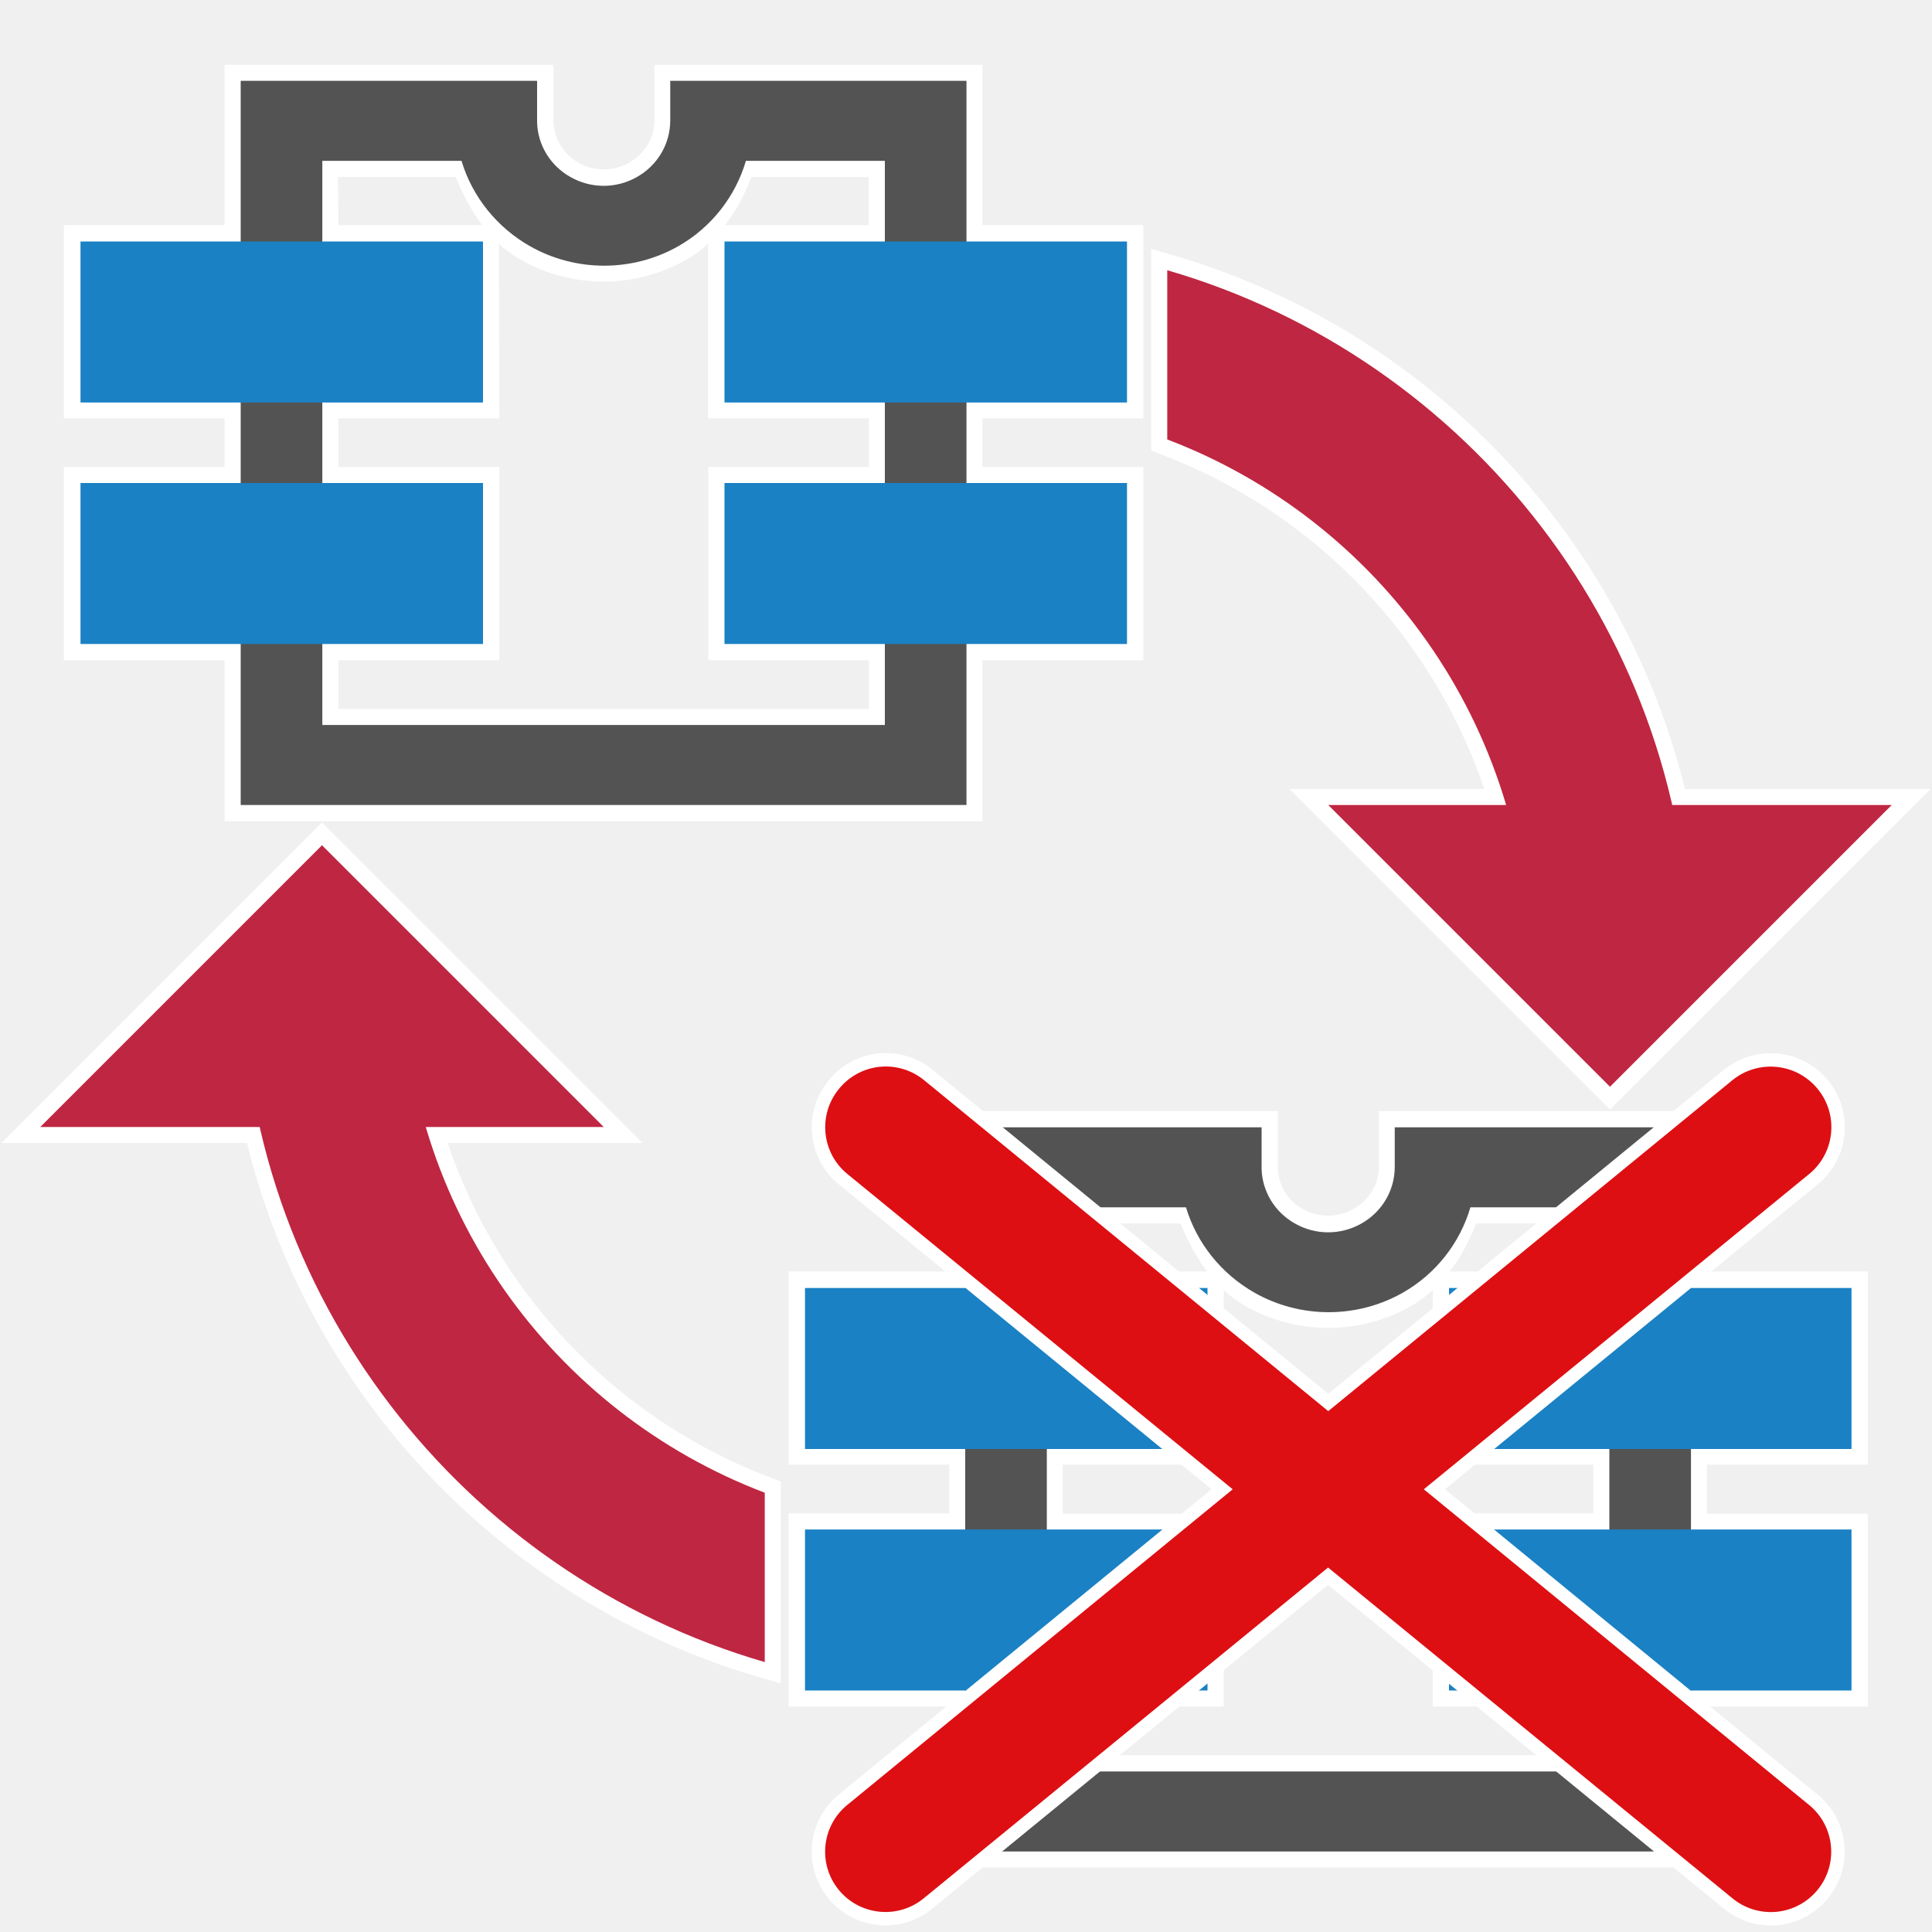
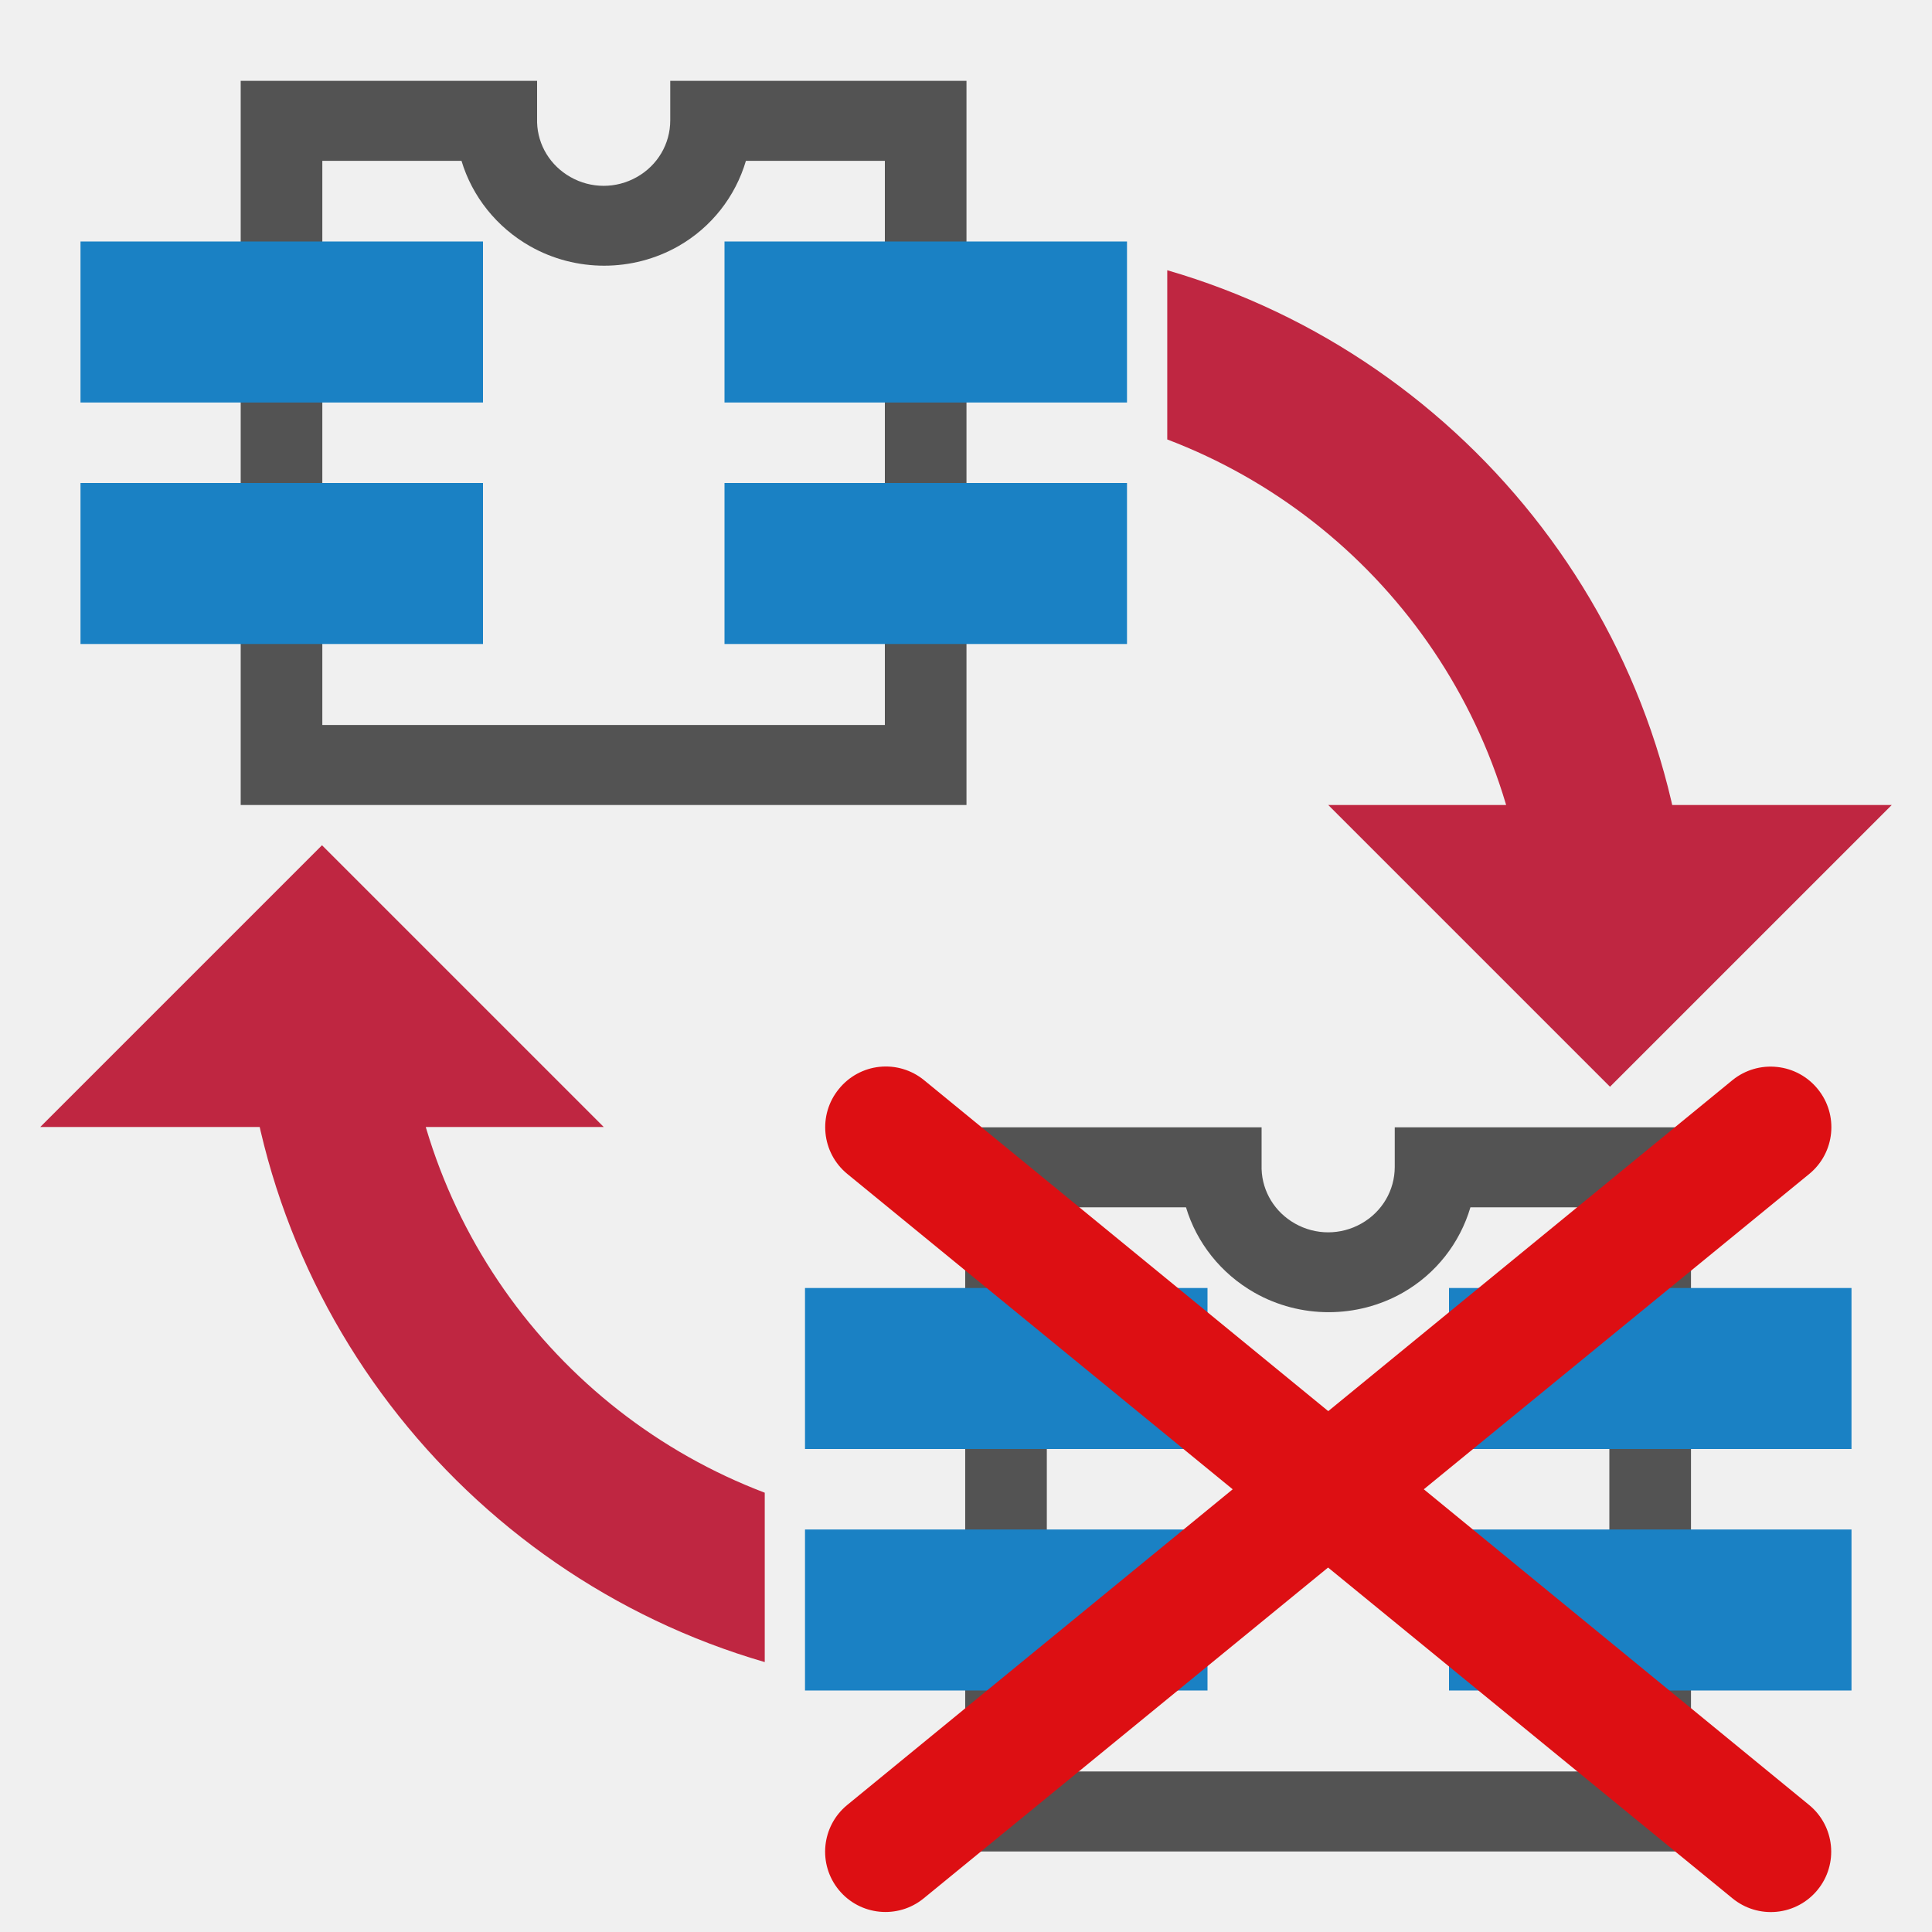
<svg xmlns="http://www.w3.org/2000/svg" xmlns:xlink="http://www.w3.org/1999/xlink" width="24" height="24" viewBox="0 0 6.35 6.35" version="1.1" id="svg5">
  <defs id="defs2">
    <linearGradient id="linearGradient2379">
      <stop style="stop-color:#000000;stop-opacity:1;" offset="0" id="stop2377" />
    </linearGradient>
    <linearGradient id="linearGradient2373">
      <stop style="stop-color:#000000;stop-opacity:1;" offset="0" id="stop2371" />
    </linearGradient>
    <linearGradient id="linearGradient2355">
      <stop style="stop-color:#800000;stop-opacity:1;" offset="0" id="stop2353" />
    </linearGradient>
    <linearGradient id="package_dark">
      <stop style="stop-color:#dcd1db;stop-opacity:1;" offset="0" id="stop1084" />
    </linearGradient>
    <linearGradient id="package_light">
      <stop style="stop-color:#535353;stop-opacity:1;" offset="0" id="stop1078" />
    </linearGradient>
    <linearGradient id="pin_dark">
      <stop style="stop-color:#42b8eb;stop-opacity:1;" offset="0" id="stop1066" />
    </linearGradient>
    <linearGradient id="pin_light">
      <stop style="stop-color:#1a81c4;stop-opacity:1;" offset="0" id="stop1054" />
    </linearGradient>
    <linearGradient id="arrow_dark">
      <stop style="stop-color:#f2647e;stop-opacity:1;" offset="0" id="stop1046" />
    </linearGradient>
    <linearGradient id="arrow_light">
      <stop style="stop-color:#bf2641;stop-opacity:1;" offset="0" id="stop1038" />
    </linearGradient>
    <linearGradient xlink:href="#pin_light" id="linearGradient1058" x1="0" y1="0.794" x2="1.323" y2="0.794" gradientUnits="userSpaceOnUse" gradientTransform="matrix(3.779528,0,0,3.779528,-1,1)" />
    <linearGradient xlink:href="#pin_light" id="linearGradient2905" gradientUnits="userSpaceOnUse" gradientTransform="matrix(3.779528,0,0,3.779528,-10,-12)" x1="0" y1="0.794" x2="1.323" y2="0.794" />
    <linearGradient xlink:href="#arrow_light" id="linearGradient2357" x1="1" y1="12.002" x2="23" y2="12.002" gradientUnits="userSpaceOnUse" />
    <linearGradient xlink:href="#package_light" id="linearGradient2375" x1="1.023" y1="2.063" x2="2.812" y2="2.063" gradientUnits="userSpaceOnUse" />
    <linearGradient xlink:href="#package_light" id="linearGradient2381" x1="1.023" y1="2.063" x2="2.812" y2="2.063" gradientUnits="userSpaceOnUse" />
    <linearGradient xlink:href="#package_dark" id="linearGradient2706" gradientUnits="userSpaceOnUse" x1="1.023" y1="2.063" x2="2.812" y2="2.063" />
    <linearGradient xlink:href="#package_dark" id="linearGradient2708" gradientUnits="userSpaceOnUse" x1="1.023" y1="2.063" x2="2.812" y2="2.063" />
    <linearGradient xlink:href="#pin_dark" id="linearGradient2710" gradientUnits="userSpaceOnUse" gradientTransform="matrix(3.779528,0,0,3.779528,-10,-12)" x1="0" y1="0.794" x2="1.323" y2="0.794" />
    <linearGradient xlink:href="#pin_dark" id="linearGradient2712" gradientUnits="userSpaceOnUse" gradientTransform="matrix(3.779528,0,0,3.779528,-1,1)" x1="0" y1="0.794" x2="1.323" y2="0.794" />
    <linearGradient xlink:href="#arrow_dark" id="linearGradient1507" gradientUnits="userSpaceOnUse" x1="1" y1="12.002" x2="23" y2="12.002" />
  </defs>
-   <g id="layer5" style="display:inline">
-     <path id="path6189" style="color:#000000;display:inline;fill:#ffffff;fill-rule:evenodd;stroke-width:1;stroke-linecap:square;-inkscape-stroke:none" d="m 0.738,0.213 v 0.053 0.474 h -0.528 v 0.053 0.582 h 0.528 v 0.16 h -0.528 v 0.053 0.582 h 0.528 V 2.699 H 3.229 V 2.17 H 3.758 V 1.535 H 3.229 V 1.375 H 3.758 V 0.74 H 3.229 V 0.213 H 2.471 2.338 2.151 v 0.183 c -3e-7,0.058 -0.032,0.11 -0.084,0.139 -0.052,0.029 -0.114,0.029 -0.166,0 -0.05,-0.029 -0.08,-0.079 -0.082,-0.135 v -0.004 -0.183 H 1.633 1.496 Z m 0.105,0.105 h 0.652 0.137 0.08 v 0.078 c 0,0.001 -1.606e-4,0.003 0,0.008 0.003,0.093 0.053,0.177 0.135,0.223 0.084,0.048 0.187,0.048 0.271,0 0.084,-0.048 0.137,-0.134 0.137,-0.23 v -0.078 H 2.338 2.471 3.123 v 0.422 H 2.961 V 0.476 H 2.412 l -0.012,0.037 c -0.03,0.104 -0.099,0.195 -0.197,0.25 -0.134,0.076 -0.302,0.076 -0.436,0 -0.098,-0.056 -0.17,-0.147 -0.202,-0.25 l -0.009,-0.037 H 1.006 v 0.053 0.211 H 0.844 Z m 0.268,0.264 h 0.387 c 0.023,0.056 0.051,0.11 0.087,0.158 H 1.112 Z m 1.359,0 h 0.385 v 0.158 H 2.383 c 0.037,-0.048 0.065,-0.102 0.087,-0.158 z m -0.83,0.219 c 0.022,0.021 0.047,0.039 0.074,0.054 0.167,0.094 0.372,0.094 0.539,0 0.027,-0.015 0.052,-0.033 0.074,-0.054 V 1.375 H 2.856 V 1.535 H 2.328 v 0.053 0.582 H 2.856 V 2.33 H 1.112 V 2.17 H 1.641 V 1.535 H 1.112 V 1.375 h 0.529 z m -1.324,0.045 h 0.422 V 1.269 h -0.422 z m 0.527,0 H 1.006 V 1.269 H 0.844 Z m 0.268,0 H 1.535 V 1.269 H 1.112 Z m 1.322,0 H 2.856 V 1.269 H 2.434 Z m 0.527,0 h 0.162 V 1.269 h -0.162 z m 0.268,0 H 3.65 V 1.269 H 3.229 Z M 0.844,1.375 H 1.006 V 1.535 H 0.844 Z m 2.117,0 h 0.162 V 1.535 H 2.961 Z M 0.317,1.64 h 0.422 v 0.424 h -0.422 z m 0.527,0 H 1.006 V 2.064 H 0.844 Z m 0.268,0 H 1.535 V 2.064 H 1.112 Z m 1.322,0 H 2.856 V 2.064 H 2.434 Z m 0.527,0 h 0.162 v 0.424 h -0.162 z m 0.268,0 H 3.65 V 2.064 H 3.229 Z M 0.844,2.17 H 1.006 V 2.435 H 2.961 V 2.17 h 0.162 V 2.593 H 0.844 Z" />
-     <path id="path6228" style="color:#000000;display:inline;fill:#ffffff;fill-rule:evenodd;stroke-width:1;stroke-linecap:square;-inkscape-stroke:none" d="m 3.12,3.652 v 0.053 0.474 H 2.592 v 0.053 0.582 h 0.528 v 0.16 H 2.592 v 0.053 0.582 H 3.12 V 6.138 H 5.61 V 5.609 H 6.139 V 4.975 H 5.61 V 4.814 H 6.139 V 4.179 H 5.61 V 3.652 H 4.852 4.719 4.532 v 0.183 c -2e-7,0.058 -0.032,0.11 -0.084,0.139 -0.052,0.029 -0.114,0.029 -0.166,0 C 4.232,3.946 4.202,3.896 4.2,3.84 V 3.836 3.652 H 4.014 3.877 Z m 0.105,0.105 h 0.652 0.137 0.08 v 0.078 c 0,0.001 -1.607e-4,0.003 0,0.008 0.003,0.093 0.053,0.177 0.135,0.223 0.084,0.048 0.187,0.048 0.271,0 C 4.585,4.019 4.637,3.932 4.637,3.836 V 3.758 h 0.082 0.133 0.653 V 4.179 H 5.342 V 3.916 H 4.794 l -0.012,0.037 c -0.03,0.104 -0.099,0.195 -0.197,0.25 -0.134,0.076 -0.302,0.076 -0.436,0 C 4.051,4.147 3.979,4.057 3.948,3.953 l -0.009,-0.037 H 3.387 v 0.053 0.211 h -0.162 z m 0.268,0.264 h 0.387 c 0.023,0.056 0.051,0.11 0.087,0.158 H 3.493 Z m 1.359,0 H 5.237 V 4.179 H 4.765 c 0.037,-0.048 0.065,-0.102 0.087,-0.158 z M 4.022,4.24 c 0.022,0.021 0.047,0.039 0.074,0.054 0.167,0.094 0.372,0.094 0.539,0 0.027,-0.015 0.052,-0.033 0.074,-0.054 V 4.814 H 5.237 v 0.16 H 4.709 v 0.053 0.582 H 5.237 V 5.769 H 3.493 V 5.609 H 4.022 V 4.975 H 3.493 V 4.814 H 4.022 Z M 2.698,4.285 H 3.12 V 4.709 H 2.698 Z m 0.527,0 h 0.162 v 0.424 h -0.162 z m 0.268,0 H 3.917 V 4.709 H 3.493 Z m 1.322,0 H 5.237 V 4.709 H 4.815 Z m 0.527,0 H 5.505 V 4.709 H 5.342 Z m 0.268,0 H 6.032 V 4.709 H 5.61 Z M 3.225,4.814 h 0.162 v 0.16 h -0.162 z m 2.117,0 h 0.162 v 0.16 H 5.342 Z M 2.698,5.08 H 3.12 V 5.504 H 2.698 Z m 0.527,0 h 0.162 v 0.424 h -0.162 z m 0.268,0 H 3.917 V 5.504 H 3.493 Z m 1.322,0 H 5.237 V 5.504 H 4.815 Z m 0.527,0 H 5.505 V 5.504 H 5.342 Z m 0.268,0 H 6.032 V 5.504 H 5.61 Z M 3.225,5.609 h 0.162 V 5.875 H 5.342 V 5.609 H 5.505 V 6.033 H 3.225 Z" />
-     <path id="path1589" style="color:#000000;fill:#ffffff;stroke-linecap:square;-inkscape-stroke:none" transform="scale(0.2645833)" d="m 14.301,3.092 v 0.266 2.24 l 0.129,0.049 C 16.989,6.619 18.798,9.087 18.799,12 v 0.199 h 2.398 V 12 C 21.196,7.82 18.388,4.277 14.557,3.166 Z m 0.398,0.578 c 3.459,1.128 5.976,4.321 6.066,8.131 H 19.166 C 19.083,8.866 17.276,6.385 14.699,5.344 Z M 2.803,11.801 V 12 12.002 c 0,4.181 2.809,7.724 6.641,8.836 l 0.256,0.074 V 18.404 L 9.57,18.355 C 7.01,17.383 5.201,14.915 5.201,12.002 v -0.201 z m 0.432,0.398 h 1.6 c 0.082,2.937 1.889,5.417 4.467,6.459 v 1.676 C 5.841,19.205 3.323,16.011 3.234,12.199 Z M 4,10.217 3.859,10.359 3.717,10.5 0.018,14.199 H 7.982 L 4.283,10.5 4.141,10.359 Z m 0,0.564 3.02,3.02 H 0.98 Z M 16.018,9.801 19.717,13.5 19.859,13.641 20,13.783 20.141,13.641 20.283,13.5 23.982,9.801 Z m 0.963,0.398 h 6.039 L 20,13.219 Z" />
-   </g>
  <g id="layer3" style="display:inline">
    <g id="g2893" transform="translate(0.2645833)">
-       <g id="g7082-4" style="display:inline;fill:url(#linearGradient2381);fill-opacity:1;stroke-width:0.757" transform="matrix(1.333333,0,0,1.307692,-0.8378473,-1.241507)">
-         <path id="path2858" style="color:#000000;fill:url(#linearGradient2381);fill-opacity:1;fill-rule:evenodd;stroke-width:3.78;stroke-linecap:square;-inkscape-stroke:none" d="M 1.99,1.004 V 10 H 11.006 V 1.004 H 8.34 7.838 7.326 v 0.492 c -5e-7,0.291 -0.157,0.558 -0.414,0.703 -0.257,0.146 -0.569,0.146 -0.826,0 C 5.837,2.058 5.681,1.804 5.672,1.523 c -3.037e-4,-0.009 0,-0.018 0,-0.027 V 1.004 H 5.17 4.658 Z m 1.014,0.994 h 1.729 c 0.132,0.441 0.436,0.825 0.852,1.061 0.568,0.322 1.272,0.322 1.84,0 C 7.84,2.823 8.136,2.439 8.266,1.998 H 9.992 V 9.006 H 3.004 Z" transform="matrix(0.1984375,0,0,0.2023284,0.6283854,0.9493874)" />
-       </g>
+       <path id="path2858" style="color:#000000;display:inline;fill:url(#linearGradient2381);fill-opacity:1;fill-rule:evenodd;stroke-width:3.78;stroke-linecap:square;-inkscape-stroke:none" d="M 1.99,1.004 V 10 H 11.006 V 1.004 H 8.34 7.838 7.326 v 0.492 c -5e-7,0.291 -0.157,0.558 -0.414,0.703 -0.257,0.146 -0.569,0.146 -0.826,0 C 5.837,2.058 5.681,1.804 5.672,1.523 c -3.037e-4,-0.009 0,-0.018 0,-0.027 V 1.004 H 5.17 4.658 Z m 1.014,0.994 h 1.729 c 0.132,0.441 0.436,0.825 0.852,1.061 0.568,0.322 1.272,0.322 1.84,0 C 7.84,2.823 8.136,2.439 8.266,1.998 H 9.992 V 9.006 H 3.004 Z" transform="scale(0.2645833)" />
      <path id="rect848-1" style="display:inline;fill:url(#linearGradient1058);fill-opacity:1;stroke:none;stroke-width:2.828;stroke-linecap:round;stroke-linejoin:round;paint-order:markers stroke fill" d="M 0,3 V 5 H 5 V 3 Z m 8,0 v 2 h 5 V 3 Z M 0,6 V 8 H 5 V 6 Z m 8,0 v 2 h 5 V 6 Z" transform="scale(0.2645833)" />
    </g>
-     <path d="M 0,0" id="path2062" />
    <g id="g2901" transform="translate(2.645833,3.439583)">
-       <g id="g2897" style="display:inline;fill:url(#linearGradient2375);fill-opacity:1;stroke-width:0.757" transform="matrix(1.333333,0,0,1.307692,-0.8378473,-1.241507)">
-         <path id="path2895" style="color:#000000;fill:url(#linearGradient2375);fill-opacity:1;fill-rule:evenodd;stroke-width:3.78;stroke-linecap:square;-inkscape-stroke:none" d="M 1.99,1.004 V 10 H 11.006 V 1.004 H 8.34 7.838 7.326 v 0.492 c -5e-7,0.291 -0.157,0.558 -0.414,0.703 -0.257,0.146 -0.569,0.146 -0.826,0 C 5.837,2.058 5.681,1.804 5.672,1.523 c -3.037e-4,-0.009 0,-0.018 0,-0.027 V 1.004 H 5.17 4.658 Z m 1.014,0.994 h 1.729 c 0.132,0.441 0.436,0.825 0.852,1.061 0.568,0.322 1.272,0.322 1.84,0 C 7.84,2.823 8.136,2.439 8.266,1.998 H 9.992 V 9.006 H 3.004 Z" transform="matrix(0.1984375,0,0,0.2023284,0.6283854,0.9493874)" />
-       </g>
+       <path id="path2895" style="color:#000000;display:inline;fill:url(#linearGradient2375);fill-opacity:1;fill-rule:evenodd;stroke-width:3.78;stroke-linecap:square;-inkscape-stroke:none" d="M 1.99,1.004 V 10 H 11.006 V 1.004 H 8.34 7.838 7.326 v 0.492 c -5e-7,0.291 -0.157,0.558 -0.414,0.703 -0.257,0.146 -0.569,0.146 -0.826,0 C 5.837,2.058 5.681,1.804 5.672,1.523 c -3.037e-4,-0.009 0,-0.018 0,-0.027 V 1.004 H 5.17 4.658 Z m 1.014,0.994 h 1.729 c 0.132,0.441 0.436,0.825 0.852,1.061 0.568,0.322 1.272,0.322 1.84,0 C 7.84,2.823 8.136,2.439 8.266,1.998 H 9.992 V 9.006 H 3.004 Z" transform="scale(0.2645833)" />
      <path id="path2899" style="display:inline;fill:url(#linearGradient2905);fill-opacity:1;stroke:none;stroke-width:2.828;stroke-linecap:round;stroke-linejoin:round;paint-order:markers stroke fill" d="M 0,3 V 5 H 5 V 3 Z m 8,0 v 2 h 5 V 3 Z M 0,6 V 8 H 5 V 6 Z m 8,0 v 2 h 5 V 6 Z" transform="scale(0.2645833)" />
    </g>
-     <g id="g5442" style="display:inline;fill:#ff0000;stroke:none;stroke-width:0.757" transform="matrix(1.333333,0,0,1.307692,-5.07118,-1.50609)" />
    <path id="rect1323" style="display:inline;opacity:1;fill:url(#linearGradient2357);fill-opacity:1;stroke-width:0.463;stroke-linecap:square" d="M 14.5,3.357 V 5.459 C 17.135,6.461 18.997,9.005 18.998,12 h 2 C 20.997,7.909 18.247,4.444 14.5,3.357 Z M 3.002,12 v 0.002 c 0,4.092 2.75,7.557 6.498,8.645 V 18.543 C 6.864,17.541 5.002,14.998 5.002,12.002 v -0.002 z M 4,10.5 0.5,14 H 7.5 L 4,10.5 m 16,3 3.5,-3.5 h -7 l 3.5,3.5" transform="scale(0.2645833)" />
  </g>
  <g id="g2599" style="display:none">
    <g id="g2583" transform="translate(0.2645833)">
-       <g id="g2579" style="display:inline;fill:url(#linearGradient2706);fill-opacity:1;stroke-width:0.757" transform="matrix(1.333333,0,0,1.307692,-0.8378473,-1.241507)">
-         <path id="path2577" style="color:#000000;fill:url(#linearGradient2706);fill-opacity:1;fill-rule:evenodd;stroke-width:3.78;stroke-linecap:square;-inkscape-stroke:none" d="M 1.99,1.004 V 10 H 11.006 V 1.004 H 8.34 7.838 7.326 v 0.492 c -5e-7,0.291 -0.157,0.558 -0.414,0.703 -0.257,0.146 -0.569,0.146 -0.826,0 C 5.837,2.058 5.681,1.804 5.672,1.523 c -3.037e-4,-0.009 0,-0.018 0,-0.027 V 1.004 H 5.17 4.658 Z m 1.014,0.994 h 1.729 c 0.132,0.441 0.436,0.825 0.852,1.061 0.568,0.322 1.272,0.322 1.84,0 C 7.84,2.823 8.136,2.439 8.266,1.998 H 9.992 V 9.006 H 3.004 Z" transform="matrix(0.1984375,0,0,0.2023284,0.6283854,0.9493874)" />
-       </g>
+       <path id="path2577" style="color:#000000;display:inline;fill:url(#linearGradient2706);fill-opacity:1;fill-rule:evenodd;stroke-width:3.78;stroke-linecap:square;-inkscape-stroke:none" d="M 1.99,1.004 V 10 H 11.006 V 1.004 H 8.34 7.838 7.326 v 0.492 c -5e-7,0.291 -0.157,0.558 -0.414,0.703 -0.257,0.146 -0.569,0.146 -0.826,0 C 5.837,2.058 5.681,1.804 5.672,1.523 c -3.037e-4,-0.009 0,-0.018 0,-0.027 V 1.004 H 5.17 4.658 Z m 1.014,0.994 h 1.729 c 0.132,0.441 0.436,0.825 0.852,1.061 0.568,0.322 1.272,0.322 1.84,0 C 7.84,2.823 8.136,2.439 8.266,1.998 H 9.992 V 9.006 H 3.004 Z" transform="scale(0.2645833)" />
      <path id="path2581" style="display:inline;fill:url(#linearGradient2712);fill-opacity:1;stroke:none;stroke-width:2.828;stroke-linecap:round;stroke-linejoin:round;paint-order:markers stroke fill" d="M 0,3 V 5 H 5 V 3 Z m 8,0 v 2 h 5 V 3 Z M 0,6 V 8 H 5 V 6 Z m 8,0 v 2 h 5 V 6 Z" transform="scale(0.2645833)" />
    </g>
-     <path d="M 0,0" id="path2585" />
    <g id="g2593" transform="translate(2.645833,3.439583)">
-       <g id="g2589" style="display:inline;fill:url(#linearGradient2708);fill-opacity:1;stroke-width:0.757" transform="matrix(1.333333,0,0,1.307692,-0.8378473,-1.241507)">
-         <path id="path2587" style="color:#000000;fill:url(#linearGradient2708);fill-opacity:1;fill-rule:evenodd;stroke-width:3.78;stroke-linecap:square;-inkscape-stroke:none" d="M 1.99,1.004 V 10 H 11.006 V 1.004 H 8.34 7.838 7.326 v 0.492 c -5e-7,0.291 -0.157,0.558 -0.414,0.703 -0.257,0.146 -0.569,0.146 -0.826,0 C 5.837,2.058 5.681,1.804 5.672,1.523 c -3.037e-4,-0.009 0,-0.018 0,-0.027 V 1.004 H 5.17 4.658 Z m 1.014,0.994 h 1.729 c 0.132,0.441 0.436,0.825 0.852,1.061 0.568,0.322 1.272,0.322 1.84,0 C 7.84,2.823 8.136,2.439 8.266,1.998 H 9.992 V 9.006 H 3.004 Z" transform="matrix(0.1984375,0,0,0.2023284,0.6283854,0.9493874)" />
-       </g>
+       <path id="path2587" style="color:#000000;display:inline;fill:url(#linearGradient2708);fill-opacity:1;fill-rule:evenodd;stroke-width:3.78;stroke-linecap:square;-inkscape-stroke:none" d="M 1.99,1.004 V 10 H 11.006 V 1.004 H 8.34 7.838 7.326 v 0.492 c -5e-7,0.291 -0.157,0.558 -0.414,0.703 -0.257,0.146 -0.569,0.146 -0.826,0 C 5.837,2.058 5.681,1.804 5.672,1.523 c -3.037e-4,-0.009 0,-0.018 0,-0.027 V 1.004 H 5.17 4.658 Z m 1.014,0.994 h 1.729 c 0.132,0.441 0.436,0.825 0.852,1.061 0.568,0.322 1.272,0.322 1.84,0 C 7.84,2.823 8.136,2.439 8.266,1.998 H 9.992 V 9.006 H 3.004 Z" transform="scale(0.2645833)" />
      <path id="path2591" style="display:inline;fill:url(#linearGradient2710);fill-opacity:1;stroke:none;stroke-width:2.828;stroke-linecap:round;stroke-linejoin:round;paint-order:markers stroke fill" d="M 0,3 V 5 H 5 V 3 Z m 8,0 v 2 h 5 V 3 Z M 0,6 V 8 H 5 V 6 Z m 8,0 v 2 h 5 V 6 Z" transform="scale(0.2645833)" />
    </g>
-     <g id="g2595" style="display:inline;fill:#ff0000;stroke:none;stroke-width:0.757" transform="matrix(1.333333,0,0,1.307692,-5.07118,-1.50609)" />
    <path id="path1504" style="display:inline;opacity:1;fill:url(#linearGradient1507);fill-opacity:1;stroke-width:0.463;stroke-linecap:square" d="M 14.5,3.357 V 5.459 C 17.135,6.461 18.997,9.005 18.998,12 h 2 C 20.997,7.909 18.247,4.444 14.5,3.357 Z M 3.002,12 v 0.002 c 0,4.092 2.75,7.557 6.498,8.645 V 18.543 C 6.864,17.541 5.002,14.998 5.002,12.002 v -0.002 z M 4,10.5 0.5,14 H 7.5 L 4,10.5 m 16,3 3.5,-3.5 h -7 l 3.5,3.5" transform="scale(0.2645833)" />
  </g>
  <g id="layer6" style="display:inline">
-     <g id="g4895" transform="translate(-0.2643251,1.3740466e-4)">
-       <path id="path2505" style="color:#000000;display:inline;opacity:1;fill:none;fill-opacity:1;fill-rule:evenodd;stroke:#ffffff;stroke-width:0.333;stroke-linecap:round;stroke-miterlimit:4;stroke-dasharray:none;stroke-opacity:1" d="m 11.924,13.252 a 0.75,0.75 0 0 0 -0.504,0.275 0.75,0.75 0 0 0 0.104,1.055 L 16.312,18.5 11.523,22.422 a 0.75,0.75 0 0 0 -0.104,1.055 0.75,0.75 0 0 0 1.055,0.104 l 5.023,-4.109 5.023,4.109 a 0.75,0.75 0 0 0 1.057,-0.104 0.75,0.75 0 0 0 -0.104,-1.055 L 18.686,18.5 23.475,14.582 a 0.75,0.75 0 0 0 0.104,-1.055 0.75,0.75 0 0 0 -0.502,-0.273 0.75,0.75 0 0 0 -0.555,0.162 l -5.023,4.113 -5.023,-4.113 a 0.75,0.75 0 0 0 -0.551,-0.164 z" transform="scale(0.2645833)" />
-       <g id="g7252" style="opacity:1;fill:#ffff00;fill-opacity:1;stroke:none;stroke-width:0.397;stroke-opacity:1" transform="translate(0,2.778125)">
-         <path id="path2394" style="color:#000000;opacity:1;fill:#dd0f13;fill-opacity:1;fill-rule:evenodd;stroke:none;stroke-width:1.5;stroke-linecap:round;stroke-opacity:1;-inkscape-stroke:none" d="m 11.924,13.252 a 0.75,0.75 0 0 0 -0.504,0.275 0.75,0.75 0 0 0 0.104,1.055 L 16.312,18.5 11.523,22.422 a 0.75,0.75 0 0 0 -0.104,1.055 0.75,0.75 0 0 0 1.055,0.104 l 5.023,-4.109 5.023,4.109 a 0.75,0.75 0 0 0 1.057,-0.104 0.75,0.75 0 0 0 -0.104,-1.055 L 18.686,18.5 23.475,14.582 a 0.75,0.75 0 0 0 0.104,-1.055 0.75,0.75 0 0 0 -0.502,-0.273 0.75,0.75 0 0 0 -0.555,0.162 l -5.023,4.113 -5.023,-4.113 a 0.75,0.75 0 0 0 -0.551,-0.164 z" transform="matrix(0.2645833,0,0,0.2645833,0,-2.778125)" />
-       </g>
-     </g>
+     <path id="path2394" style="color:#000000;display:inline;opacity:1;fill:#dd0f13;fill-opacity:1;fill-rule:evenodd;stroke:none;stroke-width:1.5;stroke-linecap:round;stroke-opacity:1;-inkscape-stroke:none" d="m 11.924,13.252 a 0.75,0.75 0 0 0 -0.504,0.275 0.75,0.75 0 0 0 0.104,1.055 L 16.312,18.5 11.523,22.422 a 0.75,0.75 0 0 0 -0.104,1.055 0.75,0.75 0 0 0 1.055,0.104 l 5.023,-4.109 5.023,4.109 a 0.75,0.75 0 0 0 1.057,-0.104 0.75,0.75 0 0 0 -0.104,-1.055 L 18.686,18.5 23.475,14.582 a 0.75,0.75 0 0 0 0.104,-1.055 0.75,0.75 0 0 0 -0.502,-0.273 0.75,0.75 0 0 0 -0.555,0.162 l -5.023,4.113 -5.023,-4.113 a 0.75,0.75 0 0 0 -0.551,-0.164 z" transform="matrix(0.2645833,0,0,0.2645833,-0.2643251,1.3740466e-4)" />
  </g>
</svg>
